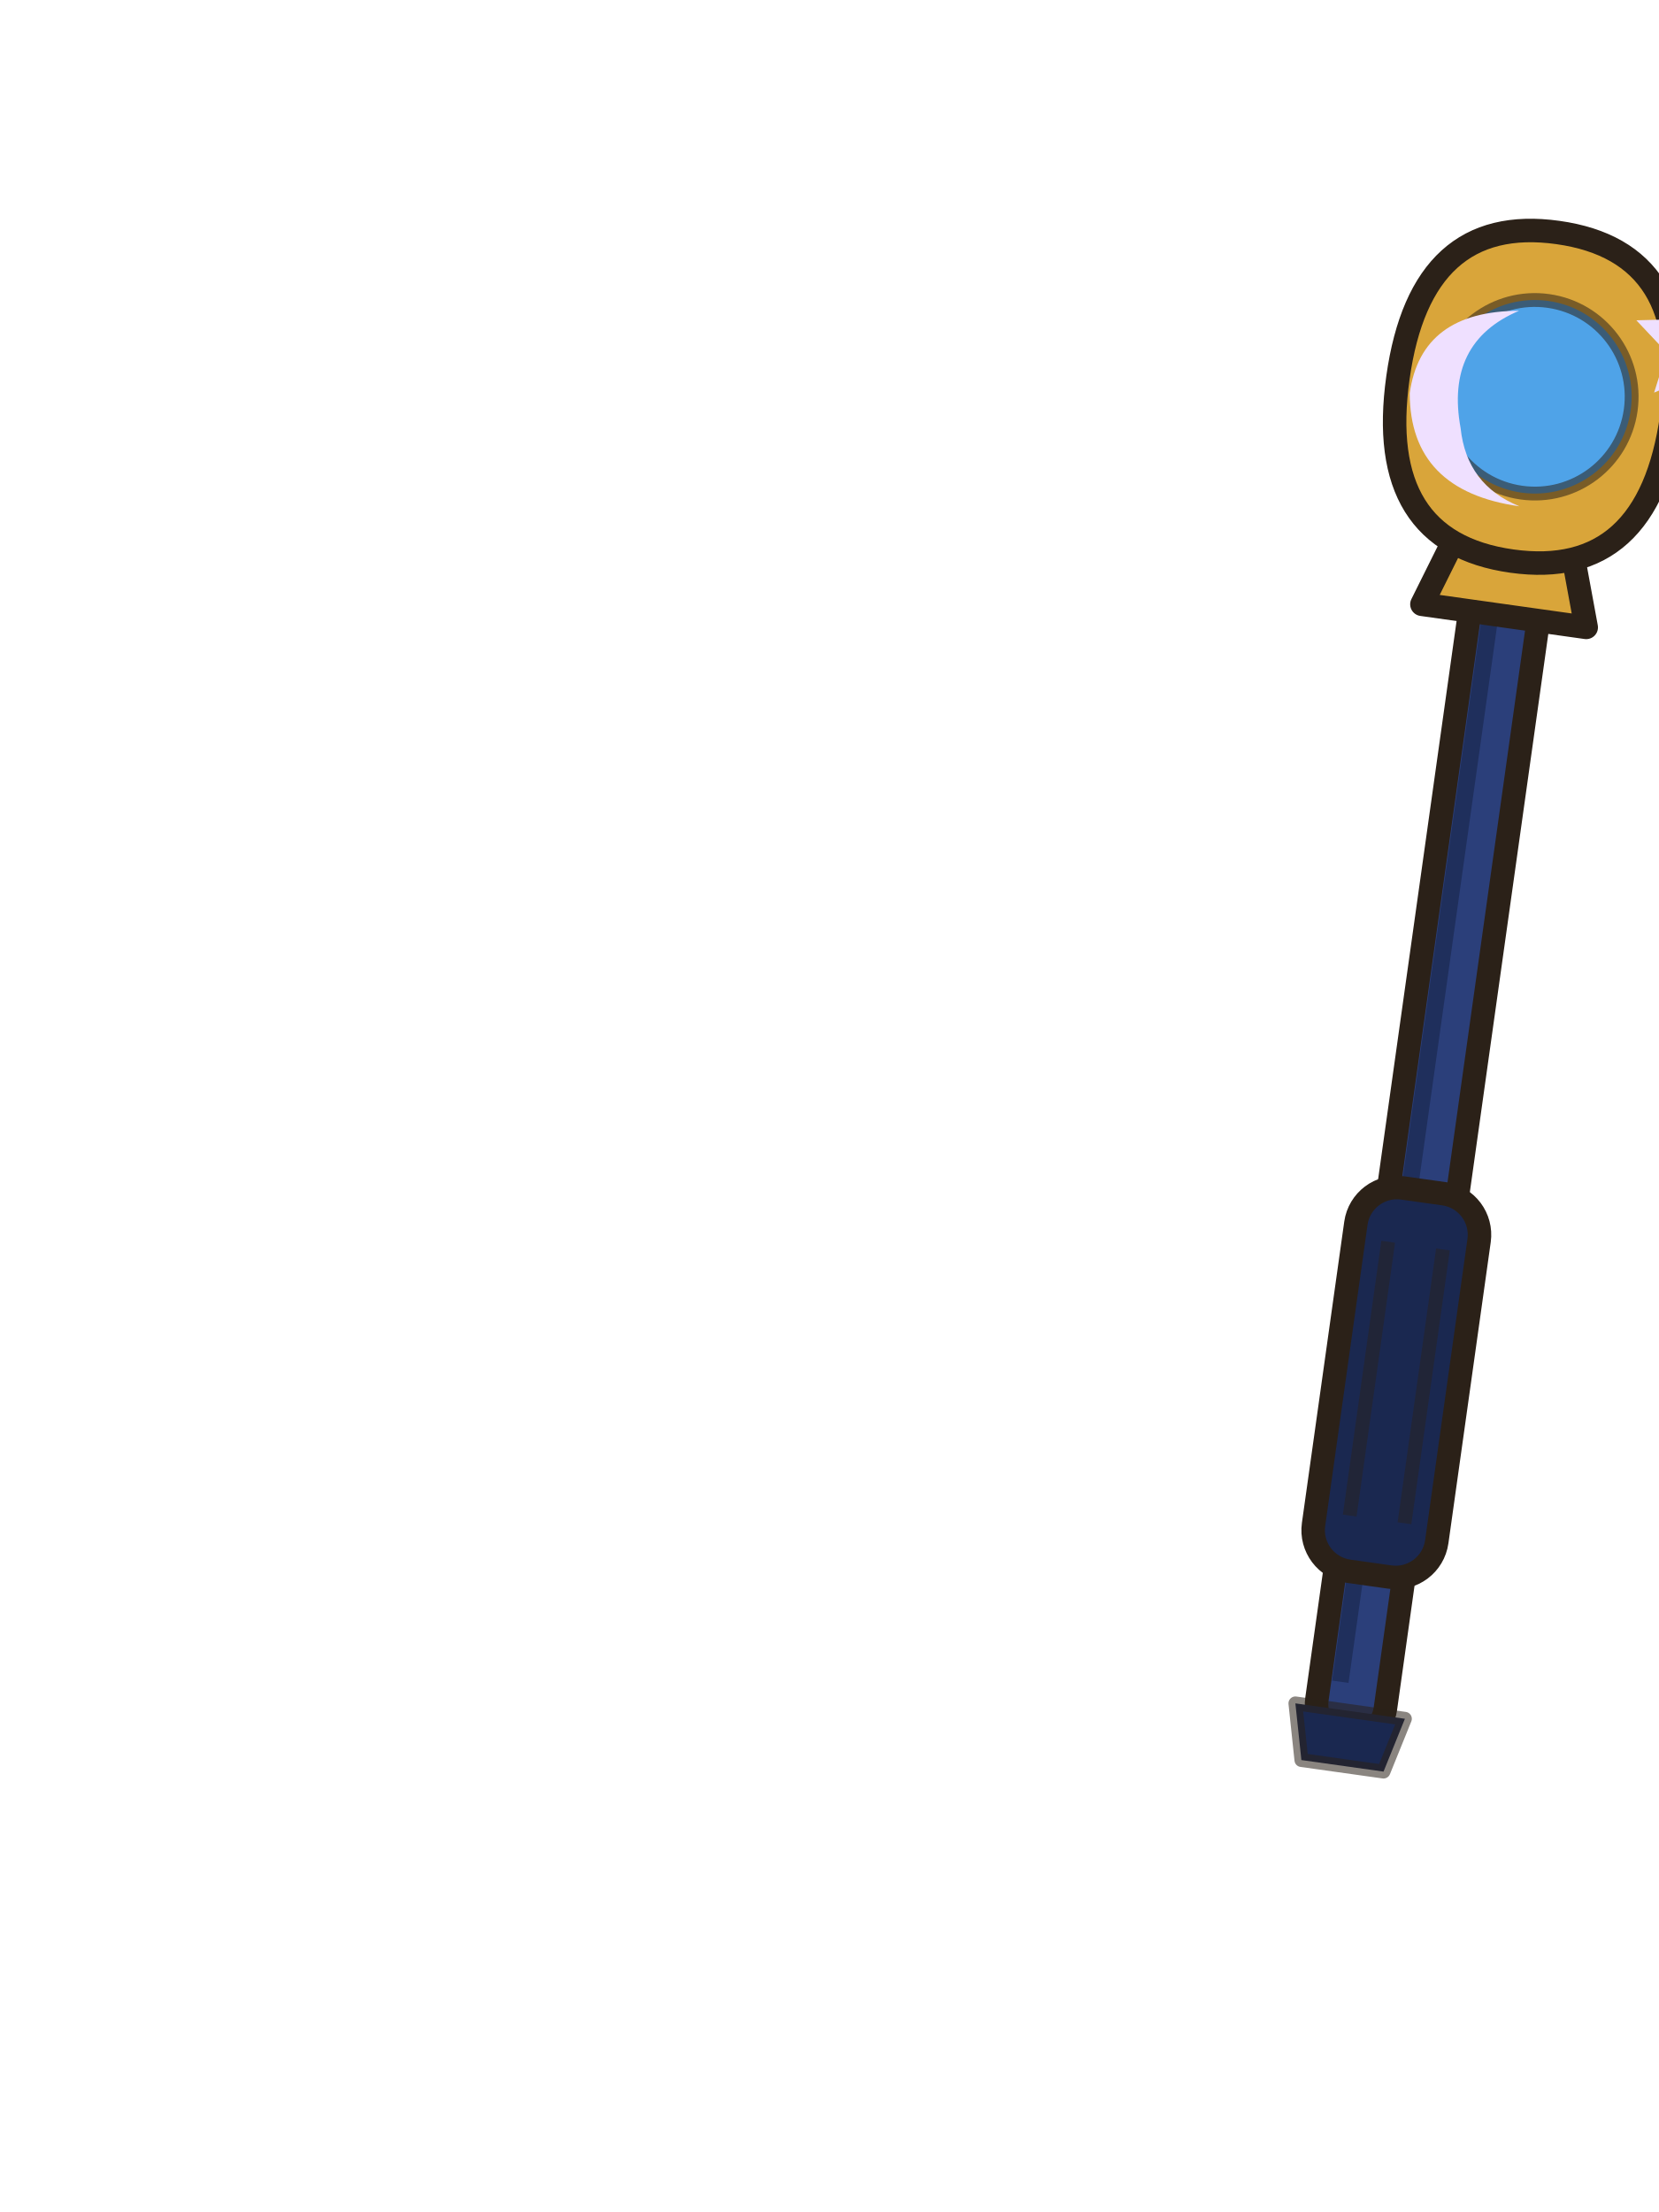
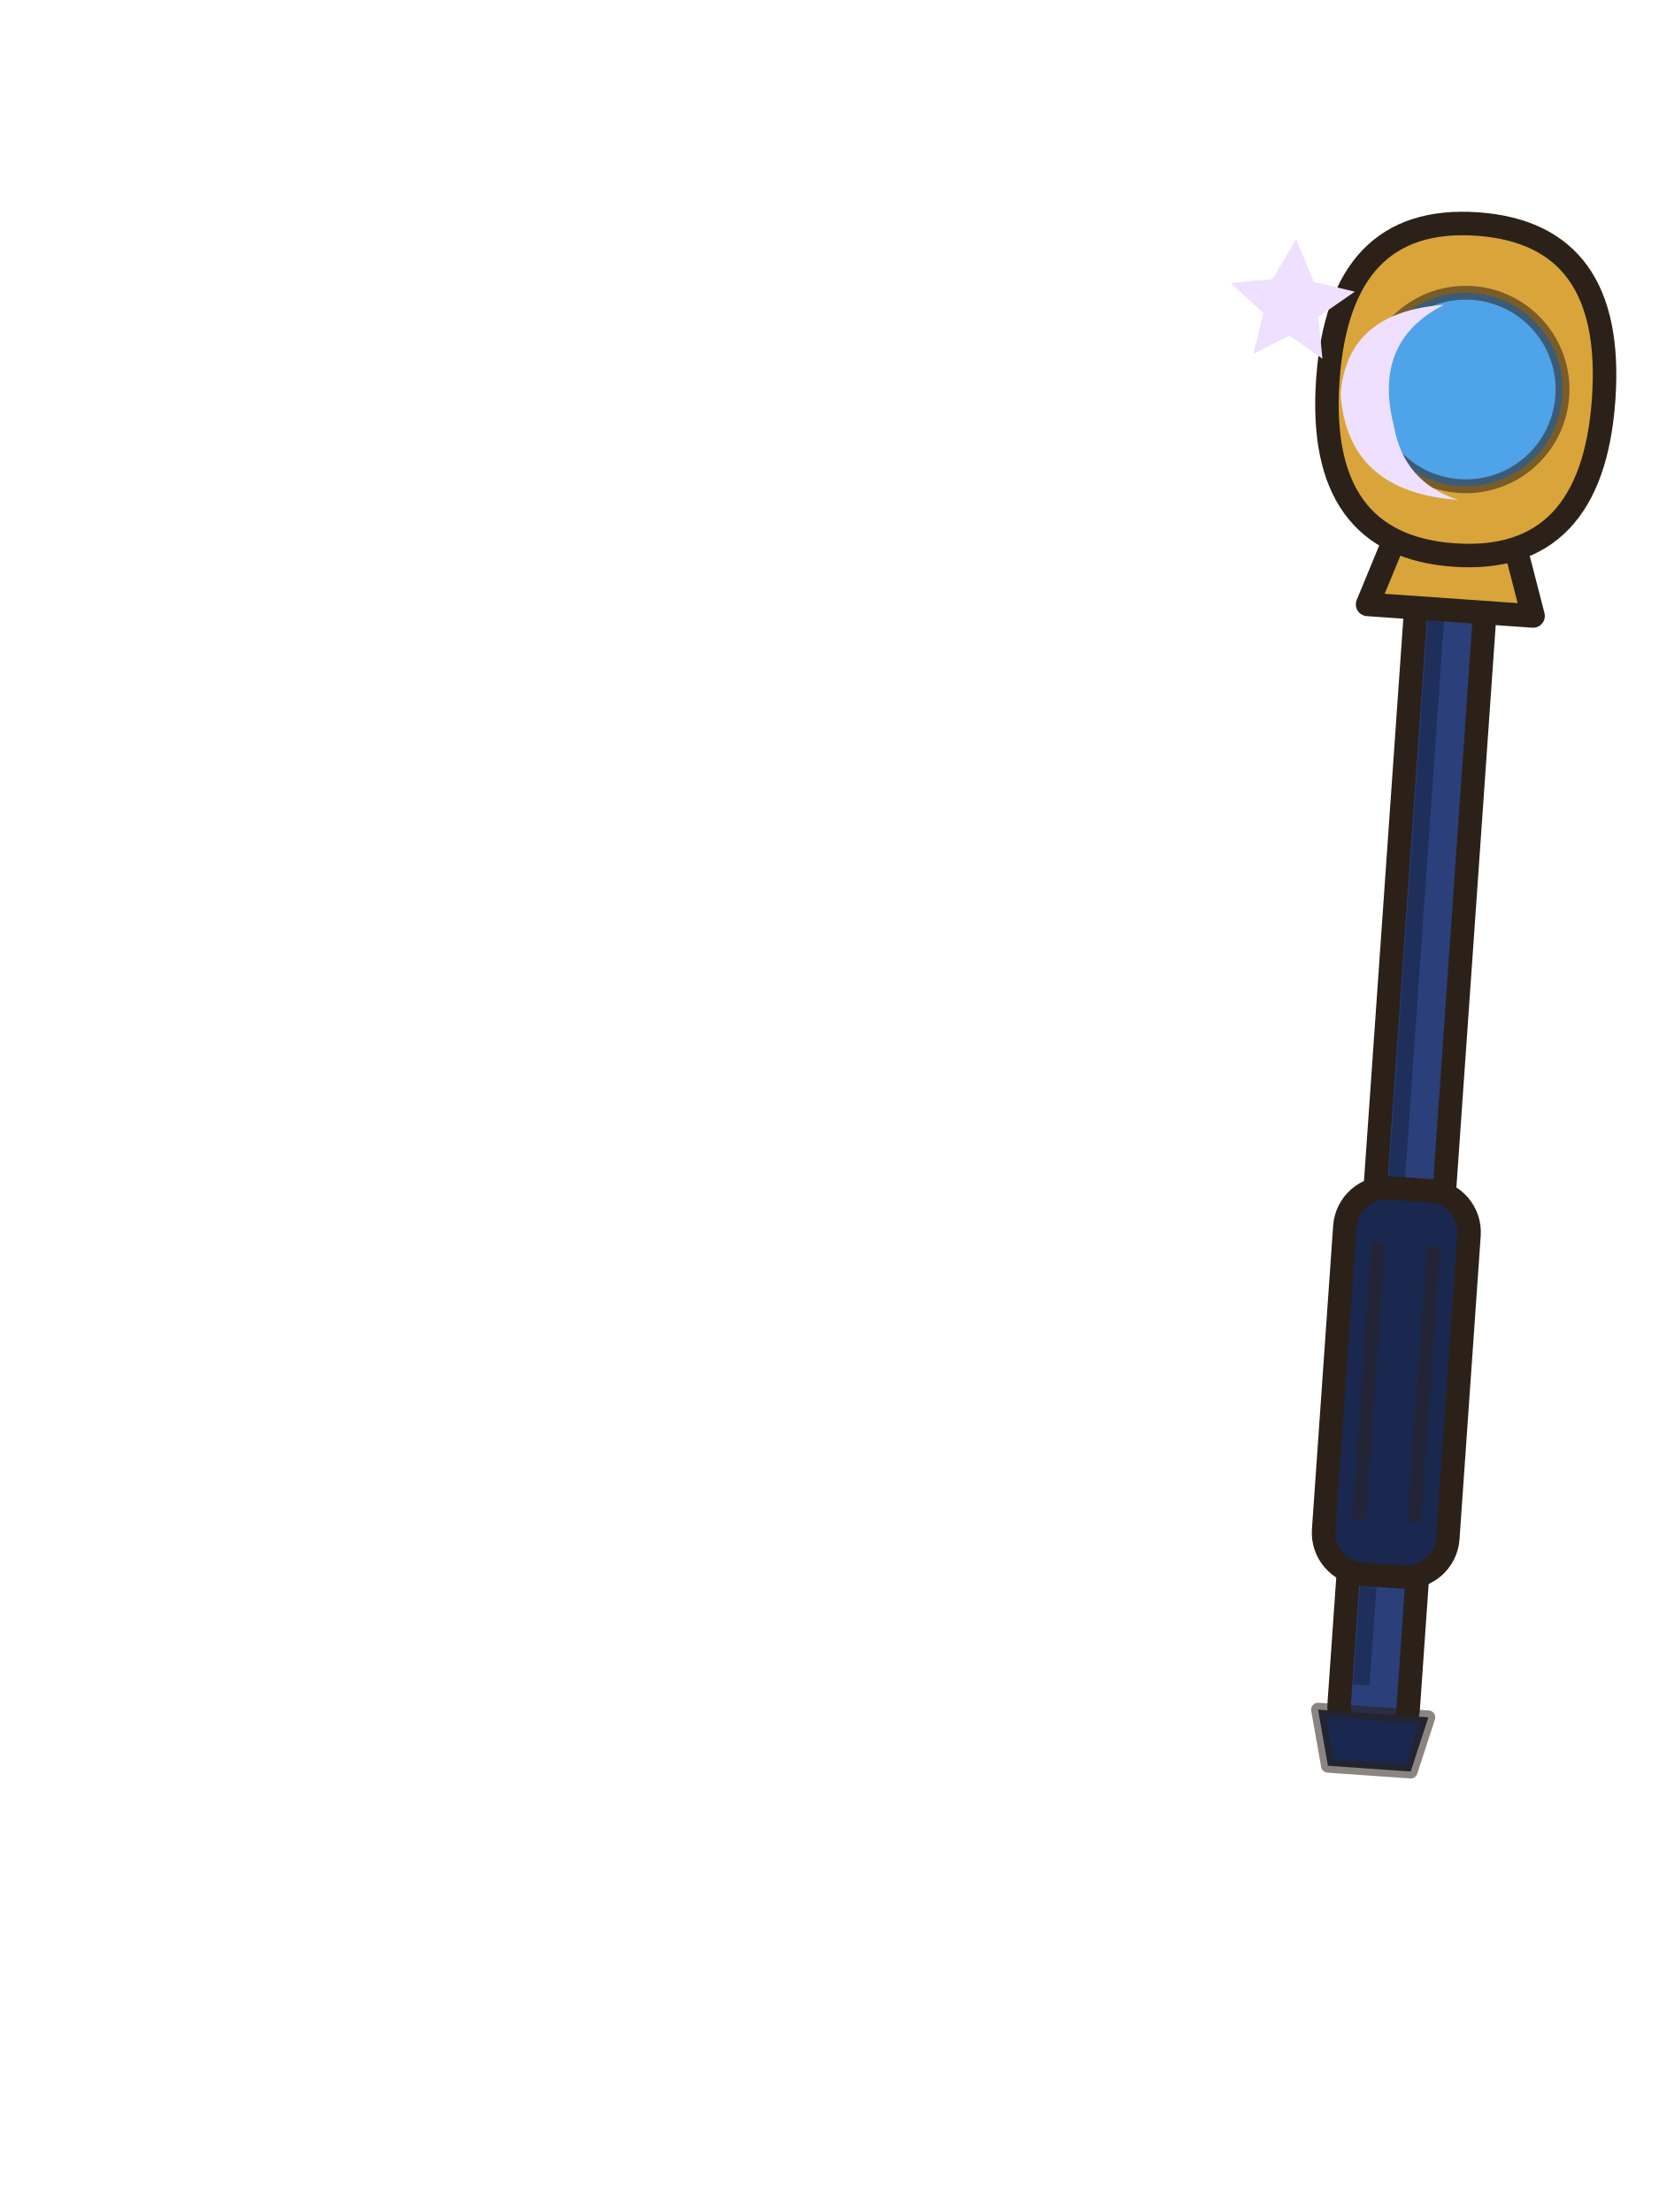
<svg xmlns="http://www.w3.org/2000/svg" width="120" height="160" viewBox="0 0 120 160">
-   <g transform="rotate(8 101 100)">
+   <g transform="rotate(4 101 100)">
    <rect x="98.5" y="38" width="5" height="88" rx="2.5" fill="#2b3f7a" stroke="#2b2118" stroke-width="1.7" stroke-linejoin="round" stroke-linecap="round" />
    <path d="M100,42 v80" stroke="#1a2850" stroke-width="1.2" opacity=".7" />
    <path d="M97,124 h8 l-1,4 h-6z" fill="#1a2850" stroke="#2b2118" stroke-width="1" stroke-opacity=".55" stroke-linejoin="round" stroke-linecap="round" />
    <rect x="96.5" y="86" width="9" height="28" rx="3" fill="#1a2850" stroke="#2b2118" stroke-width="1.7" stroke-linejoin="round" stroke-linecap="round" />
    <path d="M99,90 v20 M103,90 v20" stroke="#2b2118" stroke-width="1" opacity=".45" />
    <path d="M95,44 h12 l-2,-6 h-8z" fill="#d9a53a" stroke="#2b2118" stroke-width="1.7" stroke-linejoin="round" stroke-linecap="round" />
    <path d="M101,16 q10,0 10,12 q0,12 -10,12 q-10,0 -10,-12 q0,-12 10,-12z" fill="#d9a53a" stroke="#2b2118" stroke-width="1.7" stroke-linejoin="round" stroke-linecap="round" />
    <circle cx="101" cy="28" r="7" fill="#4fa3e8" stroke="#2b2118" stroke-width="1" stroke-opacity=".55" stroke-linejoin="round" stroke-linecap="round" />
    <path d="M99,22 q-5,3 -3,9 q1,4 5,5 q-8,0 -9,-7 q0,-6 7,-7z" fill="#efe0ff" />
-     <path d="M112,18 l1.5,3 l3,.5 l-2.5,2 l.5,3 l-2.5,-1.5 l-2.5,1.5 l.5,-3 l-2.5,-2 l3,-.5z" fill="#efe0ff" />
+     <path d="M88,18 l1.5,3 l3,.5 l-2.5,2 l.5,3 l-2.5,-1.5 l-2.5,1.5 l.5,-3 l-2.5,-2 l3,-.5z" fill="#efe0ff" />
  </g>
</svg>
